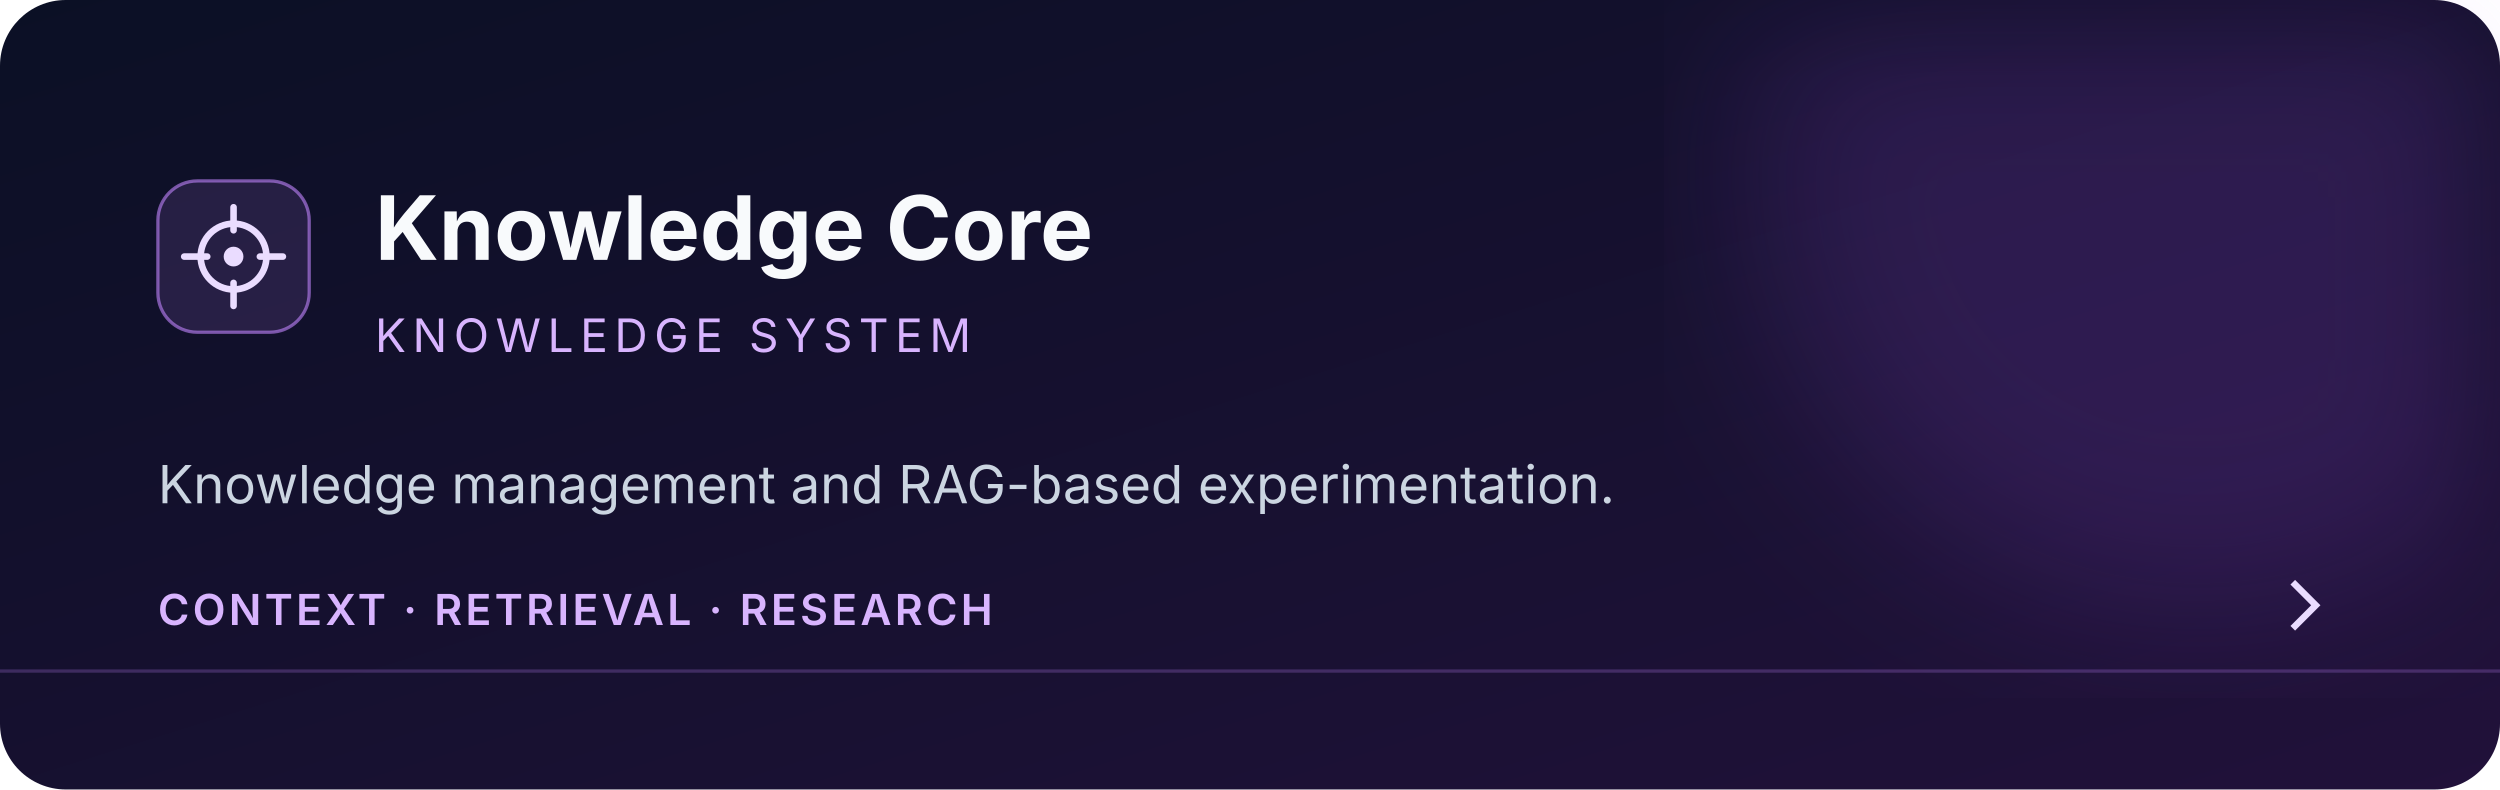
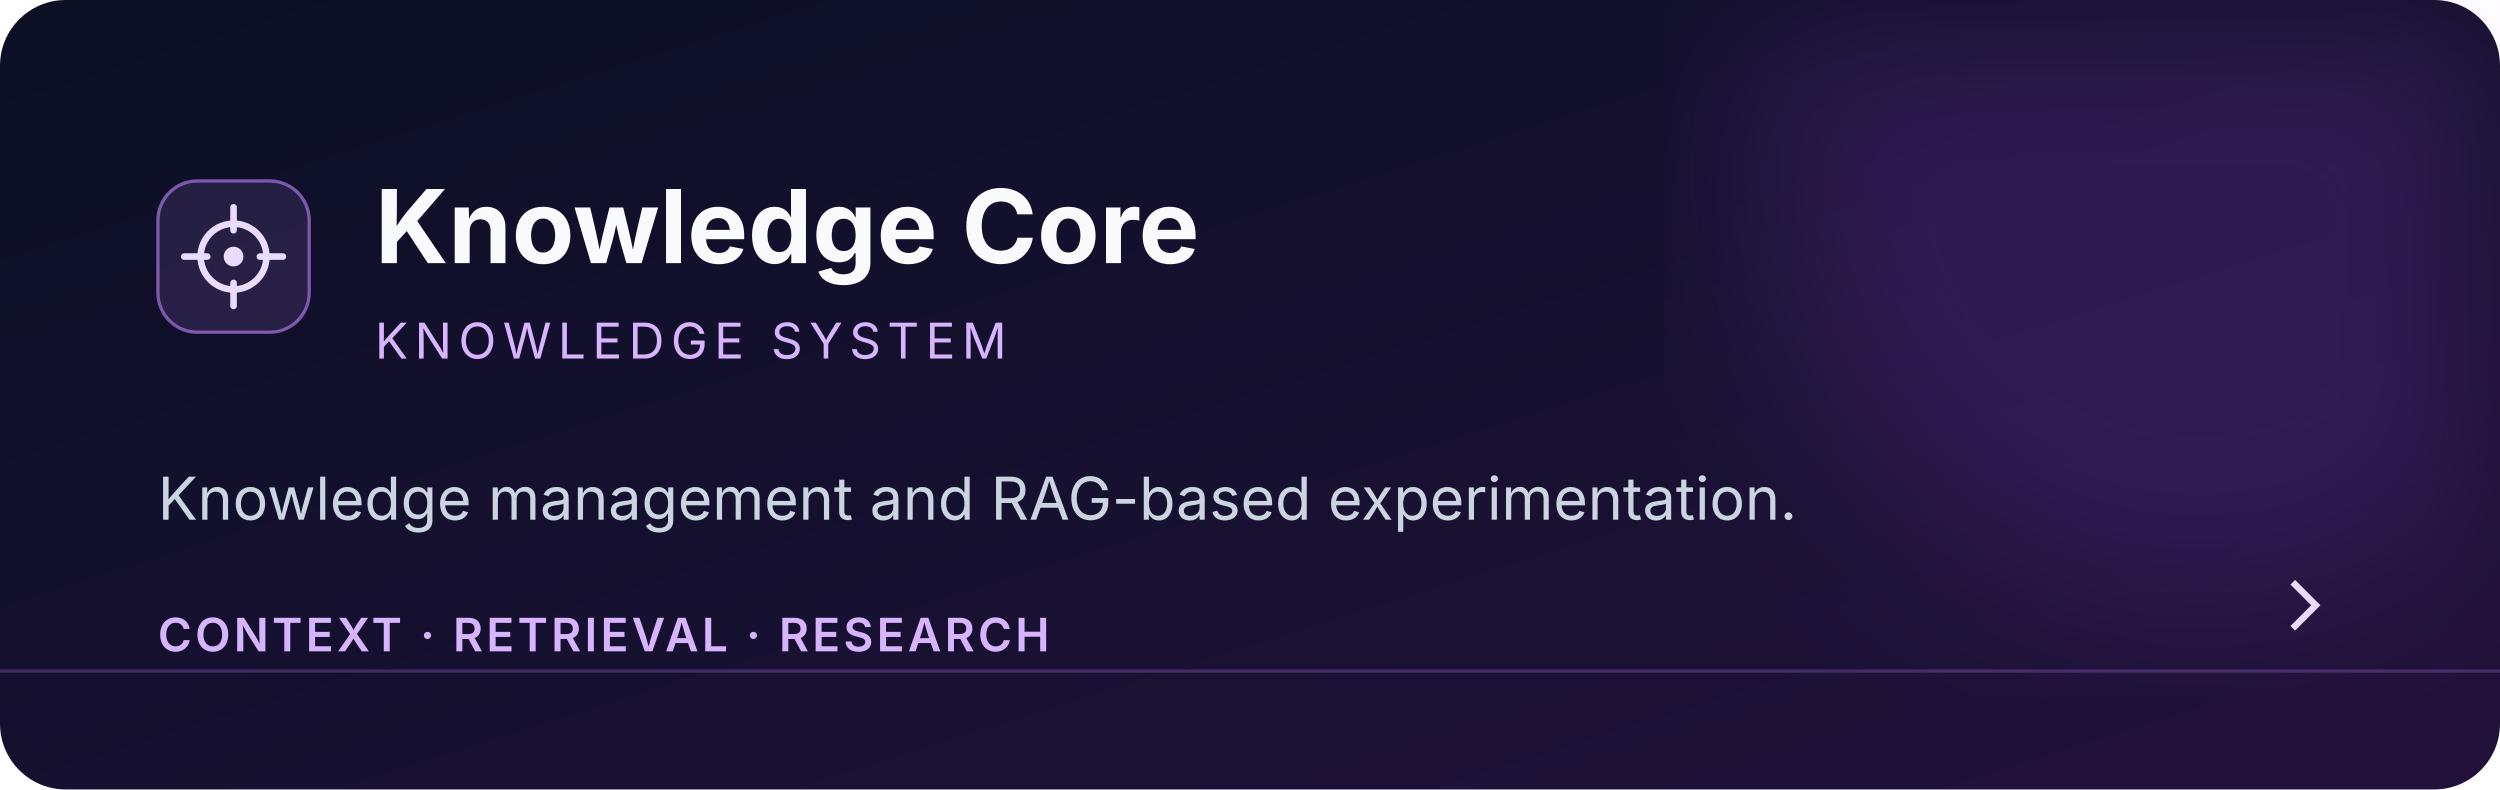
<svg xmlns="http://www.w3.org/2000/svg" viewBox="0 0 760 240" role="img" aria-labelledby="title desc">
  <defs>
    <linearGradient id="bg" x1="0" y1="0" x2="1" y2="1">
      <stop stop-color="#0b1025" />
      <stop offset="1" stop-color="#21113a" />
    </linearGradient>
    <linearGradient id="accent" x1="0" y1="0" x2="1" y2="0">
      <stop stop-color="#a78bfa" />
      <stop offset="1" stop-color="#e879f9" />
    </linearGradient>
    <filter id="blur">
      <feGaussianBlur stdDeviation="25" />
    </filter>
  </defs>
  <rect width="760" height="240" rx="20" fill="url(#bg)" />
  <circle cx="668" cy="50" r="135" fill="#a855f7" opacity=".15" filter="url(#blur)" />
  <path d="M0 204H760" stroke="#c084fc" stroke-opacity=".24" />
  <g transform="translate(48 55)">
    <rect width="46" height="46" rx="12" fill="#c084fc" fill-opacity=".13" stroke="#c084fc" stroke-opacity=".6" />
    <circle cx="23" cy="23" r="10" fill="none" stroke="#eadcff" stroke-width="2" />
    <circle cx="23" cy="23" r="3" fill="#eadcff" />
    <path d="M23 8v7M23 31v7M8 23h7M31 23h7" stroke="#eadcff" stroke-width="2" stroke-linecap="round" />
-     <text x="66" y="24" fill="#f8fafc" font-family="Inter,Segoe UI,Arial,sans-serif" font-size="27" font-weight="700">Knowledge Core</text>
-     <text x="66" y="52" fill="#d8b4fe" font-family="Inter,Segoe UI,Arial,sans-serif" font-size="14" letter-spacing="2">KNOWLEDGE SYSTEM</text>
+     <text x="66" y="25" fill="#f8fafc" font-family="Inter,Segoe UI,Arial,sans-serif" font-size="31" font-weight="700">Knowledge Core</text>
+     <text x="66" y="54" fill="#d8b4fe" font-family="Inter,Segoe UI,Arial,sans-serif" font-size="15" letter-spacing="2">KNOWLEDGE SYSTEM</text>
  </g>
-   <text x="48" y="153" fill="#cbd5e1" font-family="Inter,Segoe UI,Arial,sans-serif" font-size="16">Knowledge management and RAG-based experimentation.</text>
-   <text x="48" y="190" fill="#d8b4fe" font-family="Inter,Segoe UI,Arial,sans-serif" font-size="13" font-weight="600" letter-spacing="1">CONTEXT  ·  RETRIEVAL  ·  RESEARCH</text>
+   <text x="48" y="158" fill="#cbd5e1" font-family="Inter,Segoe UI,Arial,sans-serif" font-size="18">Knowledge management and RAG-based experimentation.</text>
+   <text x="48" y="198" fill="#d8b4fe" font-family="Inter,Segoe UI,Arial,sans-serif" font-size="14" font-weight="600" letter-spacing="1">CONTEXT  ·  RETRIEVAL  ·  RESEARCH</text>
  <path d="M670 184h34" stroke="url(#accent)" stroke-width="3" stroke-linecap="round" />
  <path d="m697 177 7 7-7 7" fill="none" stroke="#eadcff" stroke-width="2" />
</svg>
